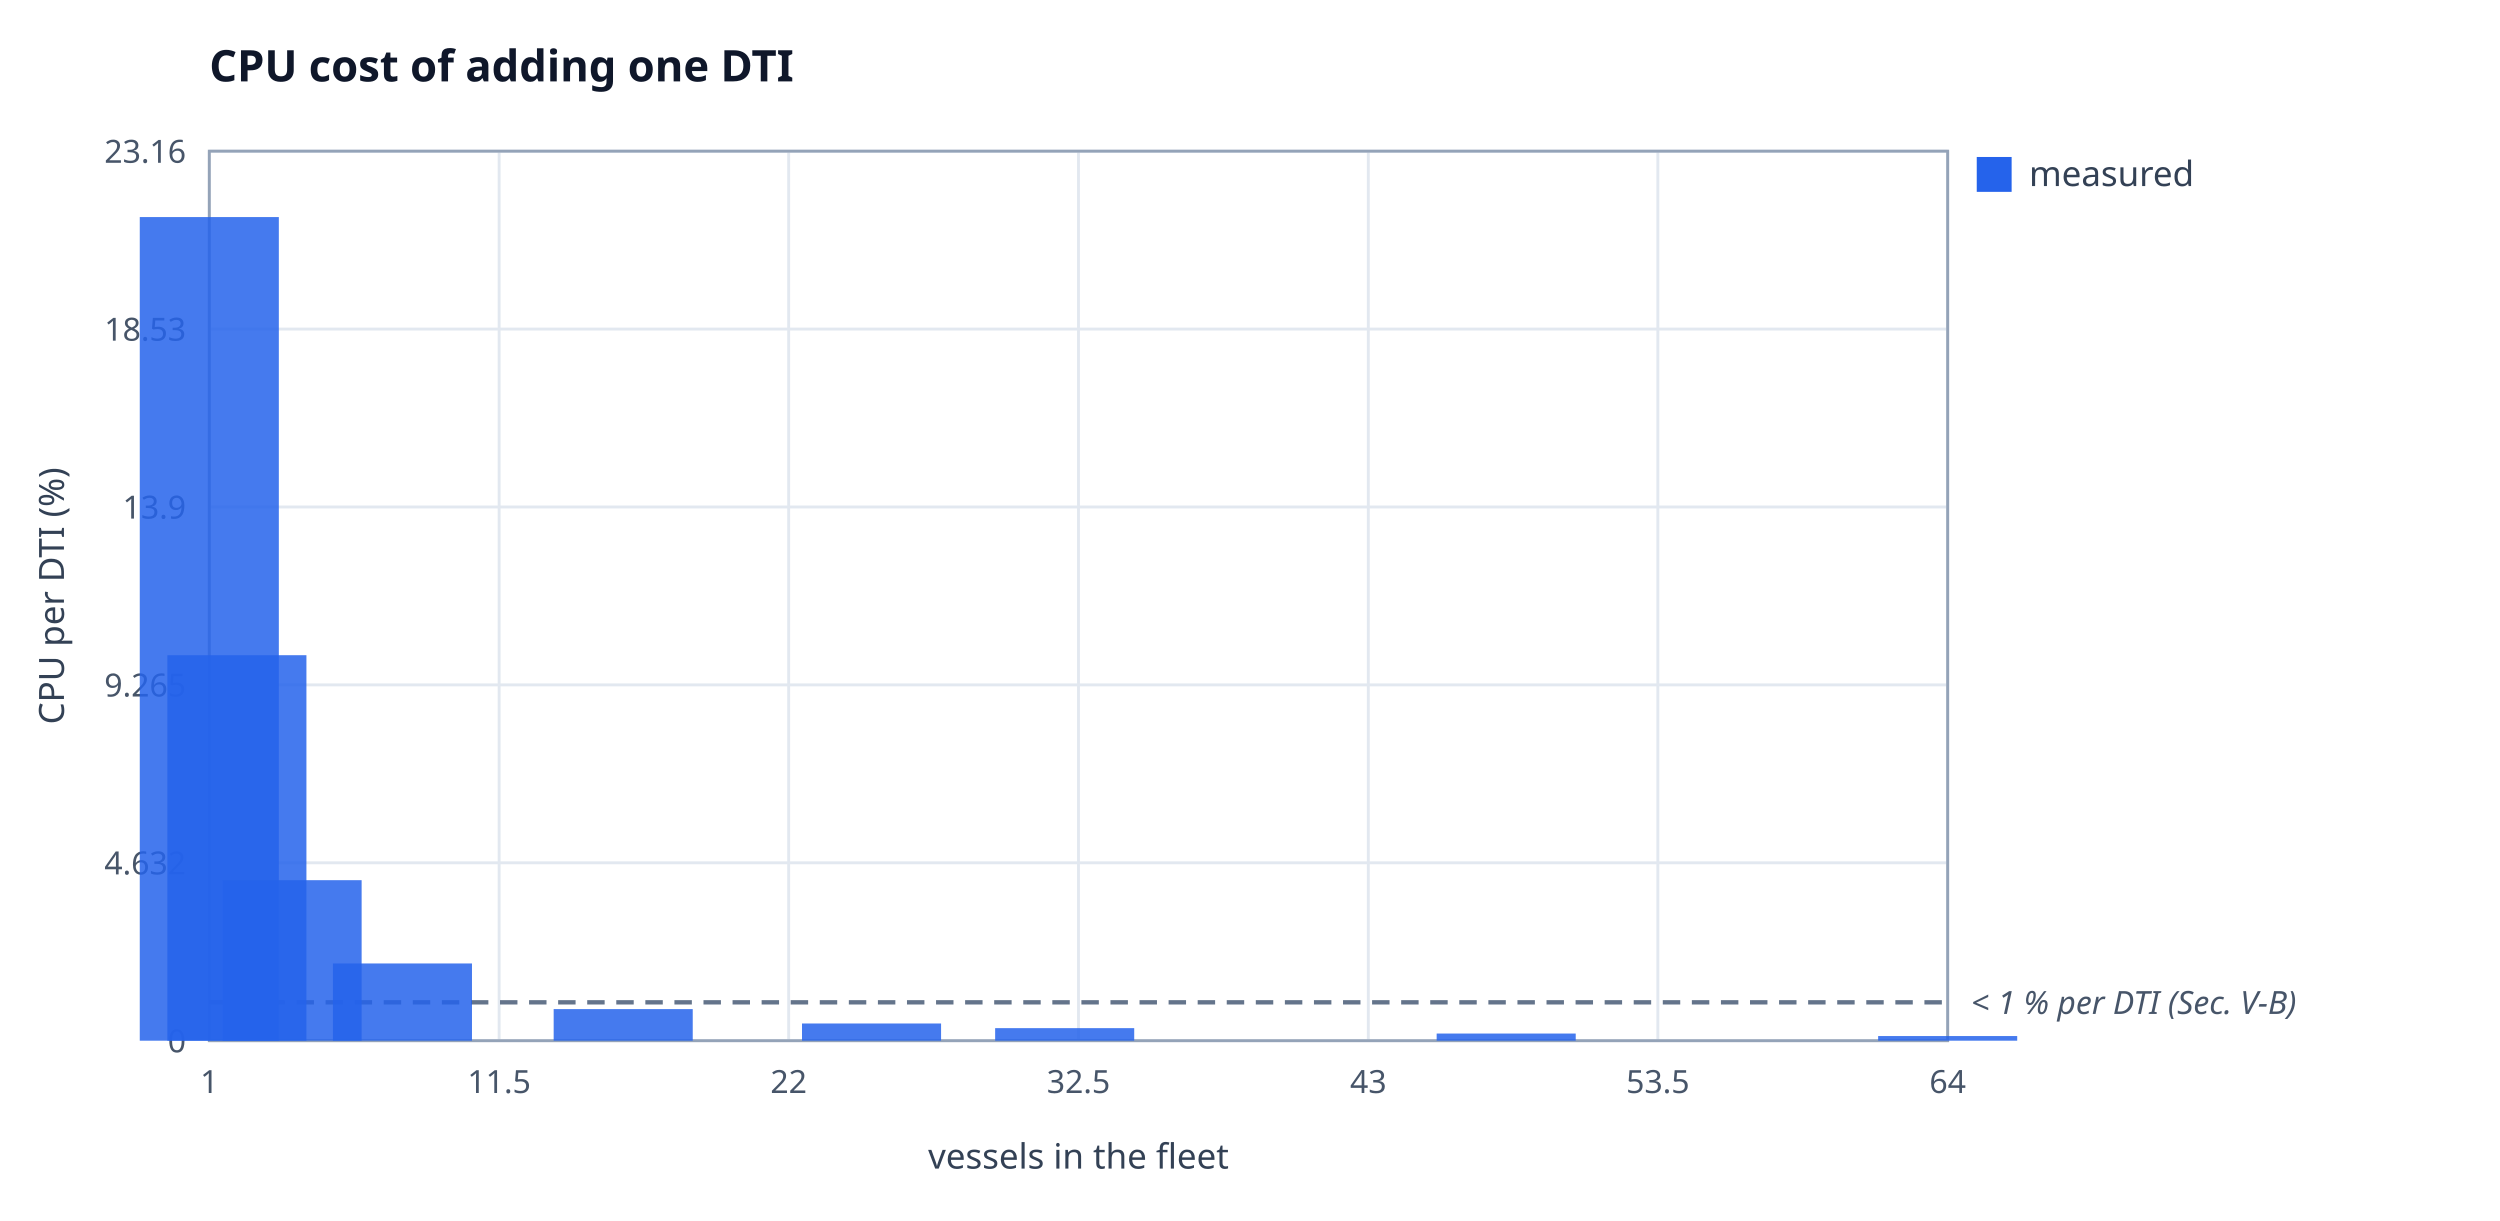
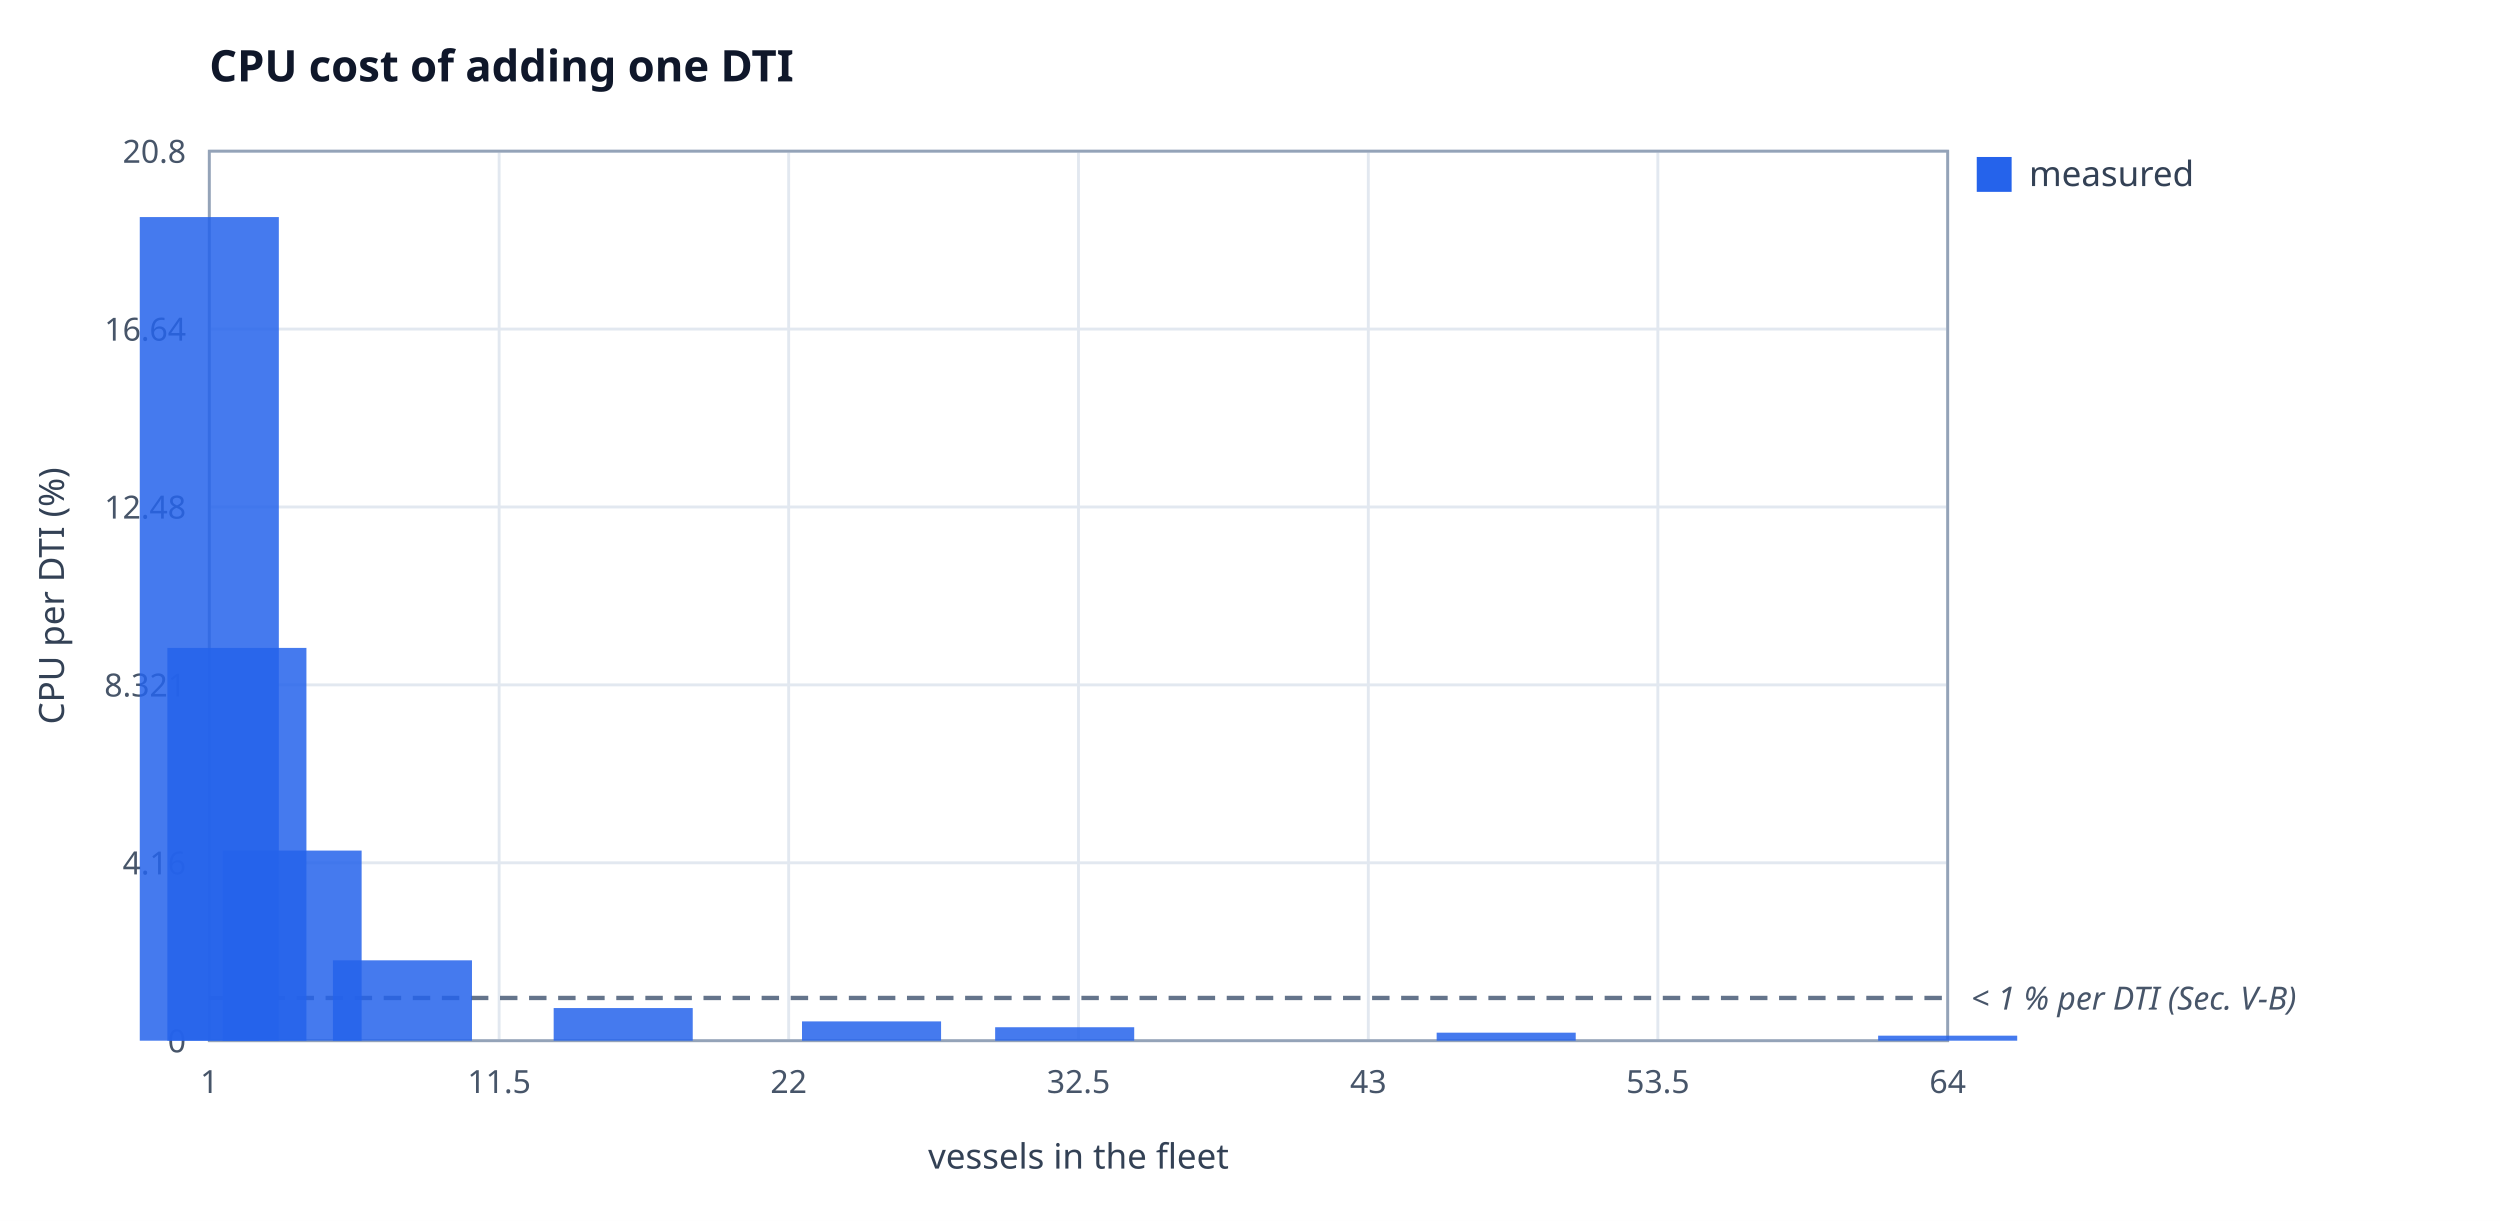
<svg xmlns="http://www.w3.org/2000/svg" viewBox="0 0 860 420" width="860" height="420" role="img" aria-label="CPU cost of adding one DTI">
  <style>
  .bg{fill:#ffffff}
  .frame{stroke:#94a3b8;stroke-width:1;fill:none}
  .grid{stroke:#e2e8f0;stroke-width:1}
  .tick{fill:#475569;font:11px sans-serif}
  .axis{fill:#334155;font:12px sans-serif}
  .title{fill:#0f172a;font:bold 15px sans-serif}
  .rule{stroke:#64748b;stroke-width:1.5;stroke-dasharray:6 4}
  .rulelab{fill:#475569;font:italic 11px sans-serif}
  .legend{fill:#334155;font:12px sans-serif}
  @media (prefers-color-scheme: dark){
    .bg{fill:#0b1120}
    .frame{stroke:#475569}
    .grid{stroke:#1e293b}
    .tick{fill:#94a3b8}
    .axis{fill:#cbd5e1}
    .title{fill:#f1f5f9}
    .rule{stroke:#94a3b8}
    .rulelab{fill:#94a3b8}
    .legend{fill:#cbd5e1}
  }
</style>
  <rect class="bg" x="0" y="0" width="860" height="420" />
  <text class="title" x="72.0" y="28">CPU cost of adding one DTI</text>
  <line class="grid" x1="72.0" y1="358.0" x2="670.0" y2="358.0" />
  <text class="tick" x="64.0" y="362.0" text-anchor="end">0</text>
  <line class="grid" x1="72.0" y1="296.8" x2="670.0" y2="296.8" />
-   <text class="tick" x="64.0" y="300.8" text-anchor="end">4.632</text>
+   <text class="tick" x="64.0" y="300.8" text-anchor="end">4.16</text>
  <line class="grid" x1="72.0" y1="235.6" x2="670.0" y2="235.6" />
-   <text class="tick" x="64.0" y="239.6" text-anchor="end">9.265</text>
+   <text class="tick" x="64.0" y="239.6" text-anchor="end">8.321</text>
  <line class="grid" x1="72.0" y1="174.4" x2="670.0" y2="174.4" />
-   <text class="tick" x="64.0" y="178.4" text-anchor="end">13.9</text>
+   <text class="tick" x="64.0" y="178.4" text-anchor="end">12.48</text>
  <line class="grid" x1="72.0" y1="113.2" x2="670.0" y2="113.2" />
-   <text class="tick" x="64.0" y="117.2" text-anchor="end">18.53</text>
+   <text class="tick" x="64.0" y="117.2" text-anchor="end">16.64</text>
  <line class="grid" x1="72.0" y1="52.0" x2="670.0" y2="52.0" />
-   <text class="tick" x="64.0" y="56.0" text-anchor="end">23.16</text>
+   <text class="tick" x="64.0" y="56.0" text-anchor="end">20.8</text>
  <line class="grid" x1="72.0" y1="52.0" x2="72.0" y2="358.0" />
  <text class="tick" x="72.0" y="376.0" text-anchor="middle">1</text>
  <line class="grid" x1="171.7" y1="52.0" x2="171.7" y2="358.0" />
  <text class="tick" x="171.7" y="376.0" text-anchor="middle">11.5</text>
  <line class="grid" x1="271.3" y1="52.0" x2="271.3" y2="358.0" />
  <text class="tick" x="271.3" y="376.0" text-anchor="middle">22</text>
  <line class="grid" x1="371.0" y1="52.0" x2="371.0" y2="358.0" />
  <text class="tick" x="371.0" y="376.0" text-anchor="middle">32.5</text>
  <line class="grid" x1="470.7" y1="52.0" x2="470.7" y2="358.0" />
  <text class="tick" x="470.7" y="376.0" text-anchor="middle">43</text>
  <line class="grid" x1="570.3" y1="52.0" x2="570.3" y2="358.0" />
  <text class="tick" x="570.3" y="376.0" text-anchor="middle">53.5</text>
  <line class="grid" x1="670.0" y1="52.0" x2="670.0" y2="358.0" />
  <text class="tick" x="670.0" y="376.0" text-anchor="middle">64</text>
  <rect class="frame" x="72.0" y="52.0" width="598.0" height="306.0" />
  <text class="axis" x="371.0" y="402.0" text-anchor="middle">vessels in the fleet</text>
  <text class="axis" x="22.0" y="205.0" text-anchor="middle" transform="rotate(-90 22.0 205.0)">CPU per DTI (%)</text>
-   <line class="rule" x1="72.0" y1="344.8" x2="670.0" y2="344.8" />
-   <text class="rulelab" x="678.0" y="348.8">&lt; 1 % per DTI (Sec. V-B)</text>
+   <line class="rule" x1="72.0" y1="343.3" x2="670.0" y2="343.3" />
+   <text class="rulelab" x="678.0" y="347.3">&lt; 1 % per DTI (Sec. V-B)</text>
  <rect x="48.08" y="74.67" width="47.84" height="283.33" fill="#2563eb" fill-opacity="0.85" />
-   <rect x="57.57" y="225.39" width="47.84" height="132.61" fill="#2563eb" fill-opacity="0.85" />
-   <rect x="76.56" y="302.78" width="47.84" height="55.22" fill="#2563eb" fill-opacity="0.85" />
-   <rect x="114.52" y="331.43" width="47.84" height="26.57" fill="#2563eb" fill-opacity="0.85" />
-   <rect x="190.46" y="347.13" width="47.84" height="10.87" fill="#2563eb" fill-opacity="0.85" />
-   <rect x="275.89" y="352.08" width="47.84" height="5.92" fill="#2563eb" fill-opacity="0.85" />
-   <rect x="342.33" y="353.68" width="47.84" height="4.32" fill="#2563eb" fill-opacity="0.85" />
-   <rect x="494.21" y="355.54" width="47.84" height="2.46" fill="#2563eb" fill-opacity="0.85" />
-   <rect x="646.08" y="356.40" width="47.84" height="1.60" fill="#2563eb" fill-opacity="0.85" />
+   <rect x="57.57" y="222.88" width="47.84" height="135.12" fill="#2563eb" fill-opacity="0.85" />
+   <rect x="76.56" y="292.60" width="47.84" height="65.40" fill="#2563eb" fill-opacity="0.85" />
+   <rect x="114.52" y="330.35" width="47.84" height="27.65" fill="#2563eb" fill-opacity="0.85" />
+   <rect x="190.46" y="346.77" width="47.84" height="11.23" fill="#2563eb" fill-opacity="0.85" />
+   <rect x="275.89" y="351.36" width="47.84" height="6.64" fill="#2563eb" fill-opacity="0.85" />
+   <rect x="342.33" y="353.37" width="47.84" height="4.63" fill="#2563eb" fill-opacity="0.85" />
+   <rect x="494.21" y="355.24" width="47.84" height="2.76" fill="#2563eb" fill-opacity="0.85" />
+   <rect x="646.08" y="356.27" width="47.84" height="1.73" fill="#2563eb" fill-opacity="0.85" />
  <rect x="680.0" y="54.0" width="12" height="12" fill="#2563eb" />
  <text class="legend" x="698.0" y="64.0">measured</text>
</svg>
